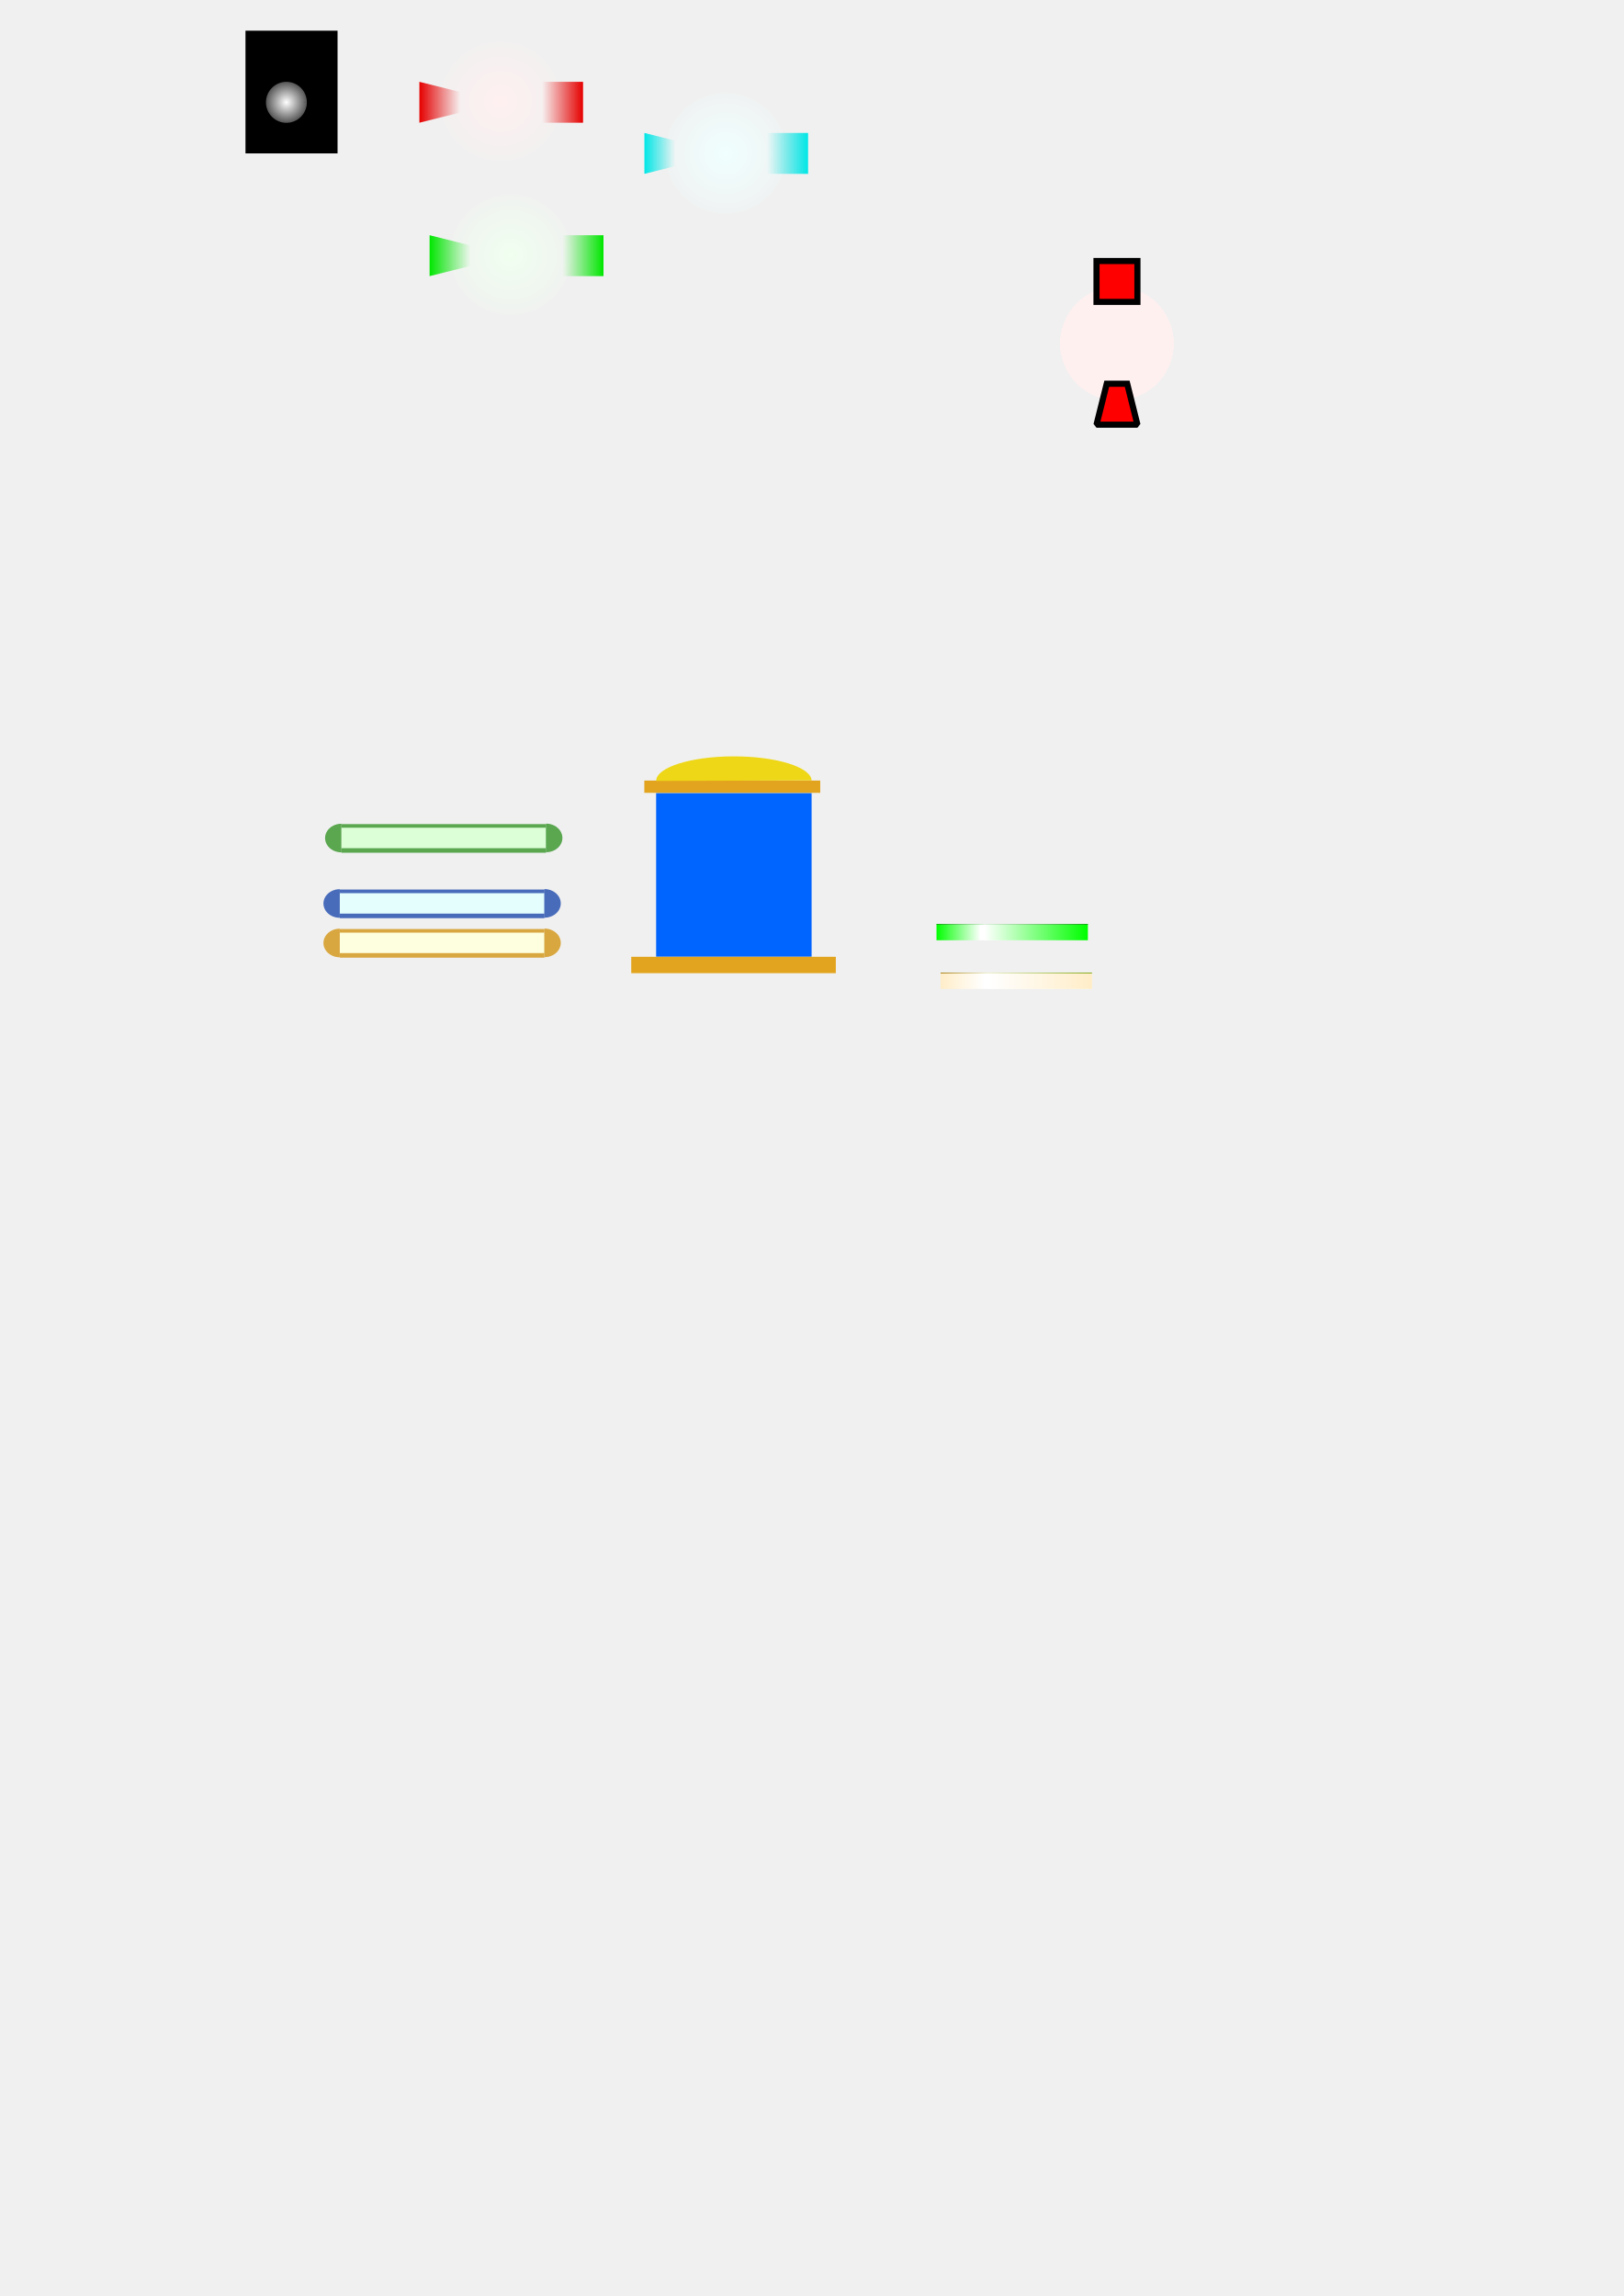
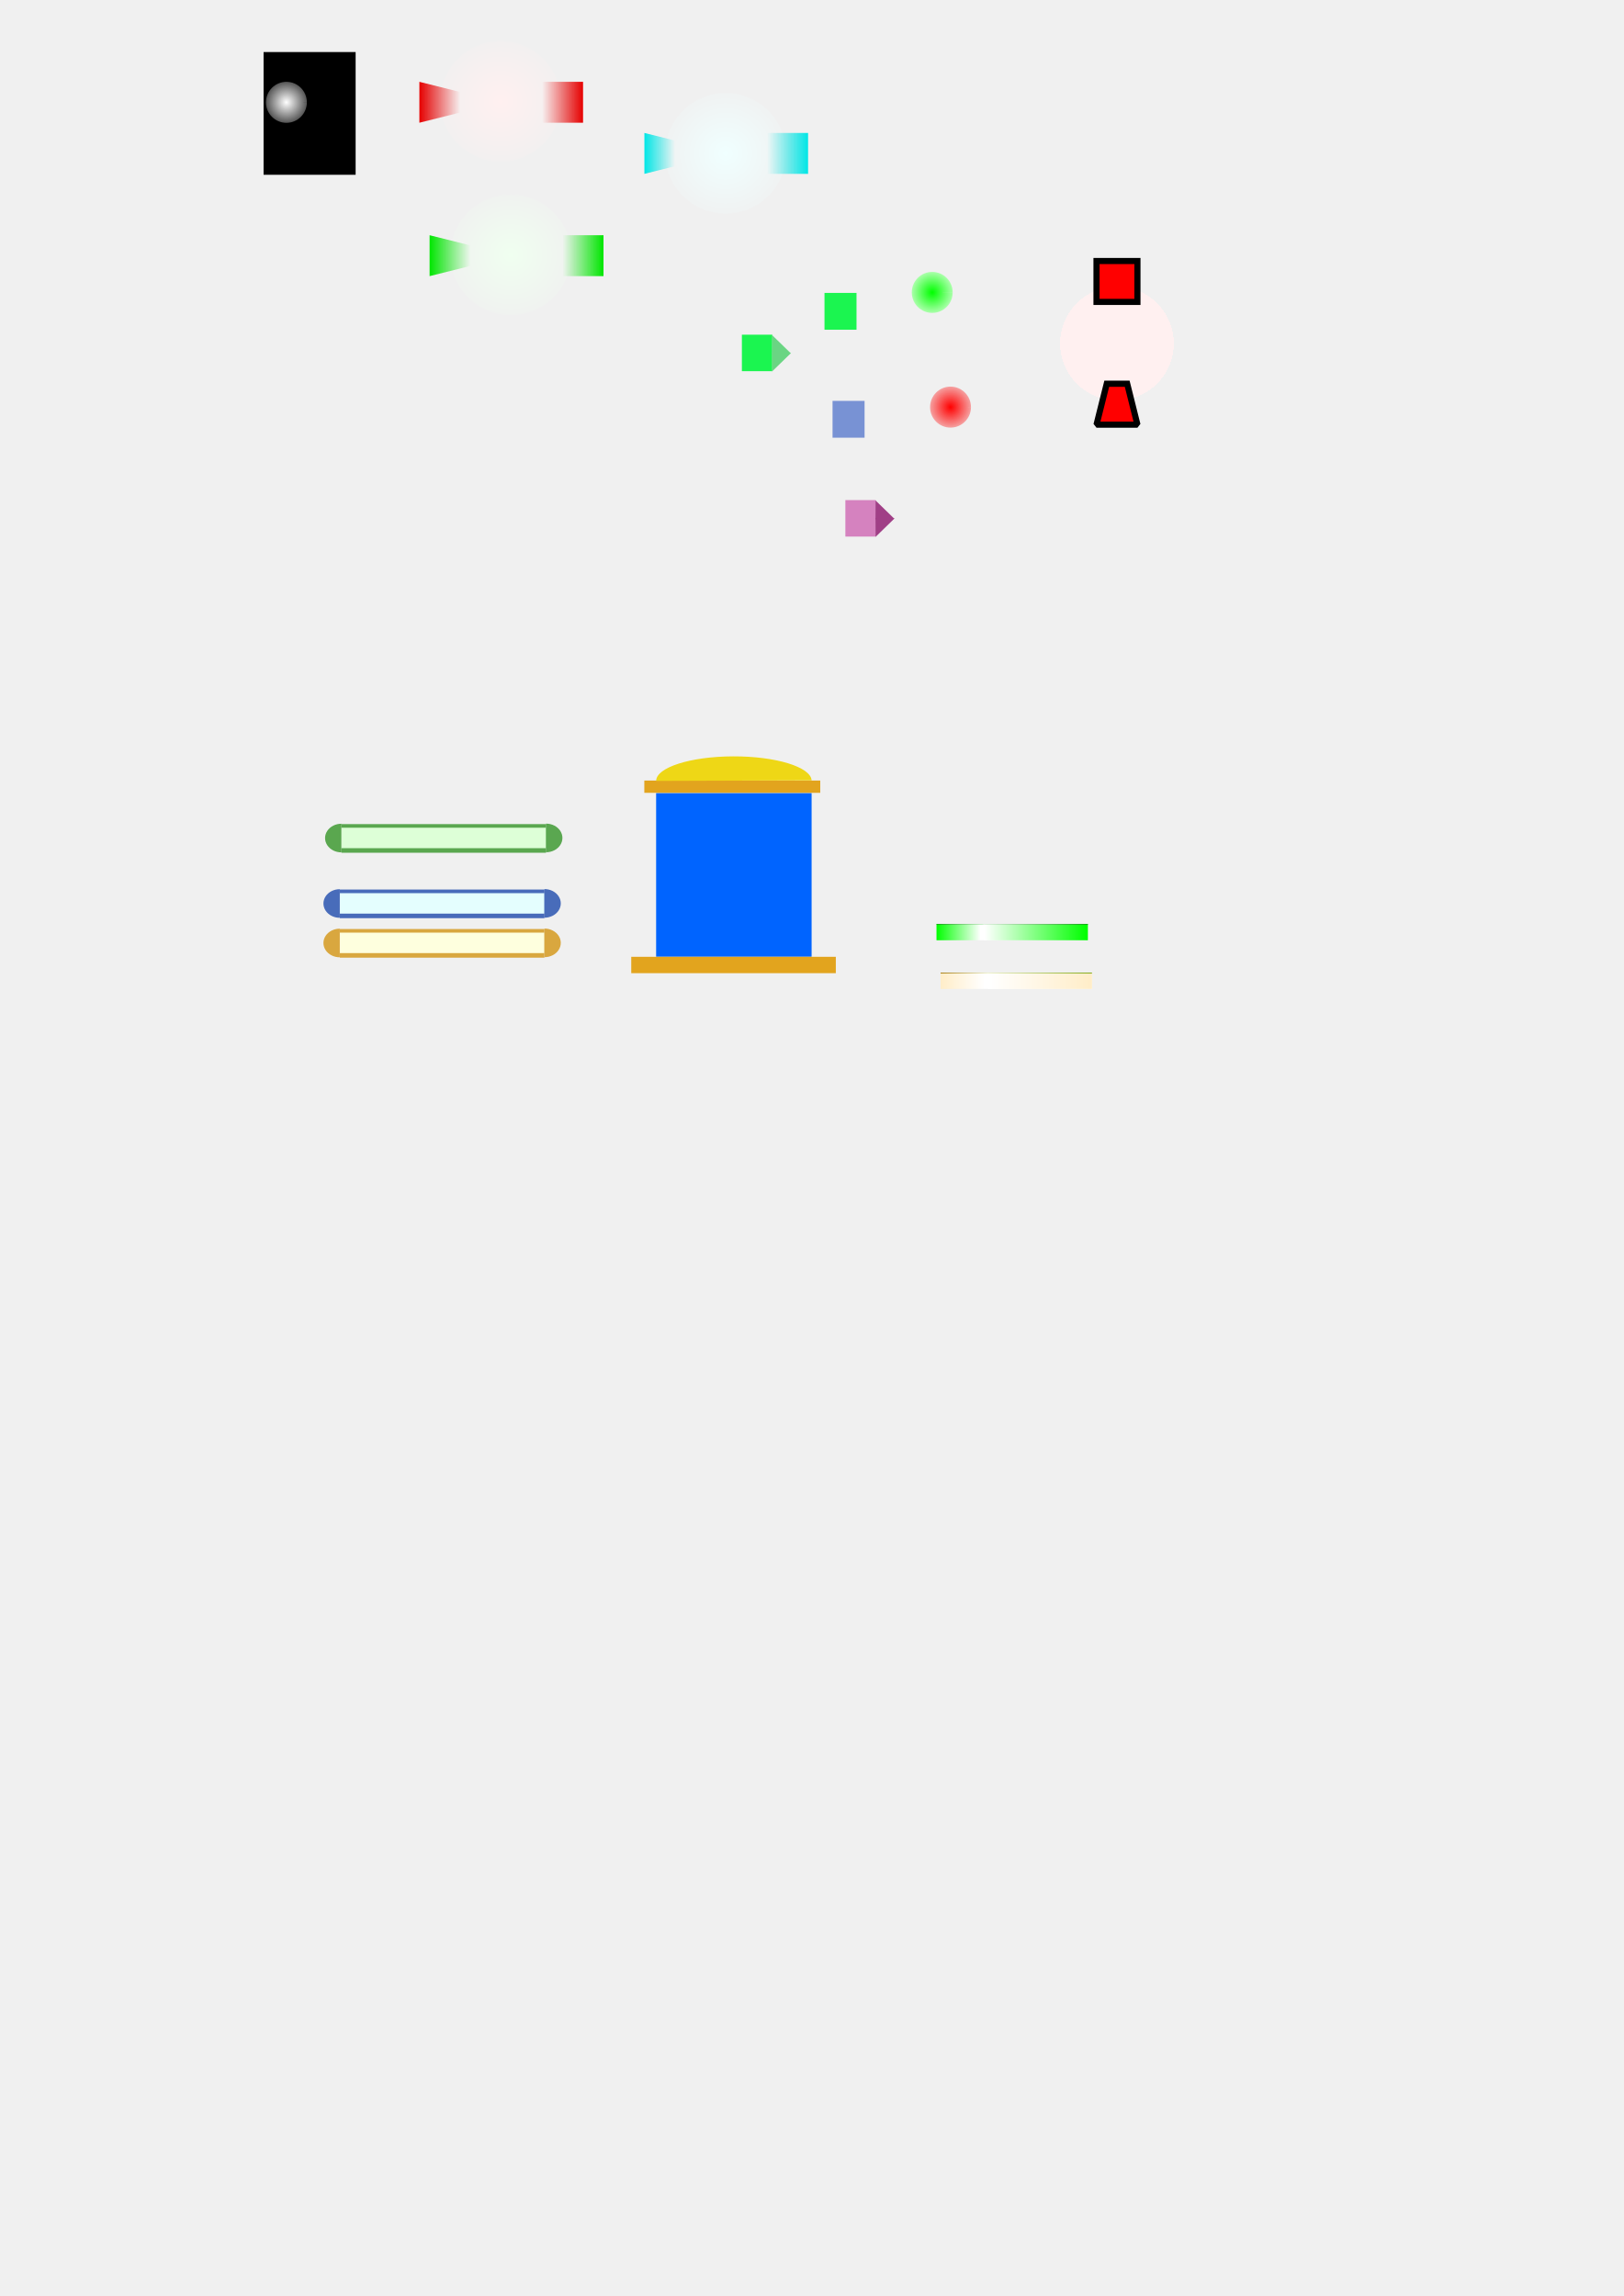
<svg xmlns="http://www.w3.org/2000/svg" xmlns:xlink="http://www.w3.org/1999/xlink" width="210mm" height="297mm" viewBox="0 0 210 297" version="1.1" id="svg8">
  <defs id="defs2">
    <linearGradient id="linearGradient902">
      <stop style="stop-color:#ffffff;stop-opacity:1;" offset="0" id="stop898" />
      <stop style="stop-color:#ffffff;stop-opacity:0;" offset="1" id="stop900" />
    </linearGradient>
    <linearGradient id="linearGradient993">
      <stop style="stop-color:#00e600;stop-opacity:1;" offset="0" id="stop989" />
      <stop style="stop-color:#00e600;stop-opacity:0;" offset="1" id="stop991" />
    </linearGradient>
    <linearGradient id="linearGradient961">
      <stop style="stop-color:#00e600;stop-opacity:1;" offset="0" id="stop957" />
      <stop style="stop-color:#00e600;stop-opacity:0;" offset="1" id="stop959" />
    </linearGradient>
    <linearGradient id="linearGradient929">
      <stop style="stop-color:#00e6e6;stop-opacity:1;" offset="0" id="stop925" />
      <stop style="stop-color:#00e6e6;stop-opacity:0;" offset="1" id="stop927" />
    </linearGradient>
    <linearGradient id="linearGradient895">
      <stop style="stop-color:#00e6e6;stop-opacity:1;" offset="0" id="stop891" />
      <stop style="stop-color:#00e0e0;stop-opacity:0" offset="1" id="stop893" />
    </linearGradient>
    <linearGradient id="linearGradient1089">
      <stop style="stop-color:#e60000;stop-opacity:1;" offset="0" id="stop1085" />
      <stop style="stop-color:#e60000;stop-opacity:0;" offset="1" id="stop1087" />
    </linearGradient>
    <linearGradient id="linearGradient1012">
      <stop style="stop-color:#e60000;stop-opacity:1;" offset="0" id="stop1008" />
      <stop style="stop-color:#e60000;stop-opacity:0;" offset="1" id="stop1010" />
    </linearGradient>
    <linearGradient id="linearGradient981">
      <stop style="stop-color:#00ff00;stop-opacity:1;" offset="0" id="stop977" />
      <stop style="stop-color:#00ff00;stop-opacity:0;" offset="1" id="stop979" />
    </linearGradient>
    <linearGradient id="linearGradient947">
      <stop style="stop-color:#ff0000;stop-opacity:1;" offset="0" id="stop943" />
      <stop style="stop-color:#ff0000;stop-opacity:0;" offset="1" id="stop945" />
    </linearGradient>
    <linearGradient id="linearGradient909">
      <stop style="stop-color:#00ffff;stop-opacity:1;" offset="0" id="stop905" />
      <stop style="stop-color:#00ffff;stop-opacity:0;" offset="1" id="stop907" />
    </linearGradient>
    <radialGradient xlink:href="#linearGradient909" id="radialGradient913" gradientUnits="userSpaceOnUse" gradientTransform="matrix(1.193773,0.01019512,-0.01010368,1.183064,-17.98481,-4.588555)" cx="93.848" cy="19.839" fx="93.848" fy="19.839" r="7.823" />
    <radialGradient xlink:href="#linearGradient947" id="radialGradient949" cx="64.749" cy="13.11" fx="64.749" fy="13.11" r="7.823" gradientTransform="matrix(1.193122,0.01525267,-0.01493665,1.168402,-12.30872,-3.195326)" gradientUnits="userSpaceOnUse" />
    <radialGradient xlink:href="#linearGradient981" id="radialGradient983" cx="66.059" cy="32.964" fx="66.059" fy="32.964" r="7.823" gradientTransform="matrix(1.194781,0.01127795,-0.01104233,1.169819,-12.50316,-6.34295)" gradientUnits="userSpaceOnUse" />
    <linearGradient xlink:href="#linearGradient1012" id="linearGradient1014" x1="75.406" y1="13.229" x2="70.115" y2="13.229" gradientUnits="userSpaceOnUse" />
    <linearGradient xlink:href="#linearGradient1089" id="linearGradient1091" x1="55.562" y1="13.229" x2="58.208" y2="13.229" gradientUnits="userSpaceOnUse" gradientTransform="matrix(1.999999,0,0,1,-56.88539,0)" />
    <linearGradient xlink:href="#linearGradient895" id="linearGradient899" gradientUnits="userSpaceOnUse" x1="104.51" y1="19.844" x2="99.219" y2="19.844" />
    <linearGradient xlink:href="#linearGradient929" id="linearGradient931" x1="83.344" y1="19.844" x2="87.312" y2="19.844" gradientUnits="userSpaceOnUse" />
    <linearGradient xlink:href="#linearGradient961" id="linearGradient963" x1="78.052" y1="33.073" x2="72.76" y2="33.073" gradientUnits="userSpaceOnUse" />
    <linearGradient xlink:href="#linearGradient993" id="linearGradient995" x1="55.562" y1="33.073" x2="60.854" y2="33.073" gradientUnits="userSpaceOnUse" />
    <radialGradient xlink:href="#linearGradient902" id="radialGradient904" cx="37.042" cy="13.237" fx="37.042" fy="13.237" r="2.646" gradientTransform="matrix(1.499999,-1.7263886e-6,1.7167694e-6,1.502868,-18.52083,-6.656276)" gradientUnits="userSpaceOnUse" />
    <linearGradient id="linearGradient2925">
      <stop id="stop2921" offset="0" style="stop-color:#00ff00;stop-opacity:1;" />
      <stop id="stop2923" offset="1" style="stop-color:#ffffff;stop-opacity:1" />
    </linearGradient>
    <linearGradient id="linearGradient3025">
      <stop id="stop3021" offset="0" style="stop-color:#00a000;stop-opacity:1" />
      <stop id="stop3023" offset="1" style="stop-color:#c8f0c8;stop-opacity:1" />
    </linearGradient>
    <linearGradient id="linearGradient3057">
      <stop style="stop-color:#dcf0dc;stop-opacity:1" offset="0" id="stop3053" />
      <stop style="stop-color:#00a000;stop-opacity:1" offset="1" id="stop3055" />
    </linearGradient>
    <linearGradient id="linearGradient4729">
      <stop style="stop-color:#ffedc8;stop-opacity:1" offset="0" id="stop4725" />
      <stop style="stop-color:#ffffff;stop-opacity:1" offset="1" id="stop4727" />
    </linearGradient>
    <linearGradient id="linearGradient4741">
      <stop style="stop-color:#a07300;stop-opacity:1" offset="0" id="stop4737" />
      <stop style="stop-color:#edf0c8;stop-opacity:1" offset="1" id="stop4739" />
    </linearGradient>
    <linearGradient id="linearGradient4747">
      <stop id="stop4743" offset="0" style="stop-color:#edf0c8;stop-opacity:1" />
      <stop id="stop4745" offset="1" style="stop-color:#73a000;stop-opacity:1" />
    </linearGradient>
    <linearGradient xlink:href="#linearGradient4729" id="linearGradient1231" gradientUnits="userSpaceOnUse" gradientTransform="matrix(0.7492036,0,0,0.288417,30.11317,-165.8038)" x1="87.114" y1="155.707" x2="91.017" y2="155.707" />
    <linearGradient xlink:href="#linearGradient4729" id="linearGradient1233" gradientUnits="userSpaceOnUse" gradientTransform="matrix(0.5154145,0,0,0.288417,53.61873,76.04374)" x1="100.423" y1="155.327" x2="87.262" y2="155.327" />
    <linearGradient xlink:href="#linearGradient4741" id="linearGradient1235" gradientUnits="userSpaceOnUse" gradientTransform="matrix(0.7492036,0,0,0.288417,30.11316,76.04374)" x1="87.114" y1="153.921" x2="91.304" y2="153.921" />
    <linearGradient xlink:href="#linearGradient4747" id="linearGradient1237" gradientUnits="userSpaceOnUse" gradientTransform="matrix(1.660778,0,0,0.288417,-46.19653,76.04374)" x1="87.114" y1="153.921" x2="91.304" y2="153.921" />
    <linearGradient xlink:href="#linearGradient2925" id="linearGradient1279" gradientUnits="userSpaceOnUse" gradientTransform="matrix(0.7492036,0,0,0.288417,27.46732,-168.0031)" x1="87.114" y1="155.707" x2="91.017" y2="155.707" />
    <linearGradient xlink:href="#linearGradient2925" id="linearGradient1281" gradientUnits="userSpaceOnUse" gradientTransform="matrix(0.5154145,0,0,0.288417,50.97287,78.24309)" x1="100.423" y1="155.327" x2="87.262" y2="155.327" />
    <linearGradient xlink:href="#linearGradient3025" id="linearGradient1283" gradientUnits="userSpaceOnUse" gradientTransform="matrix(0.7492036,0,0,0.288417,27.46732,78.24309)" x1="87.114" y1="153.921" x2="91.304" y2="153.921" />
    <linearGradient xlink:href="#linearGradient3057" id="linearGradient1285" gradientUnits="userSpaceOnUse" gradientTransform="matrix(1.660778,0,0,0.288417,-48.84237,78.24309)" x1="87.114" y1="153.921" x2="91.304" y2="153.921" />
+     <radialGradient xlink:href="#linearGradient947" id="radialGradient904-3" cx="37.042" cy="13.237" fx="37.042" fy="13.237" r="2.646" gradientTransform="matrix(1.499999,-1.7263886e-6,1.7167694e-6,1.502868,67.37228,32.77)" gradientUnits="userSpaceOnUse" />
+     <radialGradient xlink:href="#linearGradient2925" id="radialGradient904-3-5" cx="37.042" cy="13.237" fx="37.042" fy="13.237" r="2.646" gradientTransform="matrix(1.499999,-1.7263886e-6,1.7167694e-6,1.502868,65.00816,17.93305)" gradientUnits="userSpaceOnUse" />
  </defs>
  <g id="layer2" />
  <g id="layer1">
-     <rect style="fill:#000000;fill-opacity:1;stroke-width:0.265" id="rect906" width="11.906" height="15.875" x="31.75" y="3.969" />
+     <rect style="fill:#000000;fill-opacity:1;stroke-width:0.265" id="rect906" width="11.906" height="15.875" x="34.088" y="6.733" />
    <rect style="opacity:1;fill:url(#linearGradient1014);fill-opacity:1;stroke:none;stroke-width:0.231;stroke-miterlimit:1.6;stroke-dasharray:none;stroke-opacity:1" id="rect985" width="5.292" height="5.292" x="70.115" y="10.583" ry="0" />
    <ellipse style="mix-blend-mode:lighten;fill:url(#radialGradient913);fill-opacity:1;fill-rule:evenodd;stroke:none;stroke-width:0.202;stroke-miterlimit:1.6;stroke-dasharray:none;stroke-opacity:1" id="path10-5" cx="93.848" cy="19.839" rx="7.823" ry="7.808" />
    <ellipse style="mix-blend-mode:lighten;fill:url(#radialGradient983);fill-opacity:1;fill-rule:evenodd;stroke:none;stroke-width:0.202;stroke-miterlimit:1.6;stroke-dasharray:none;stroke-opacity:1" id="path10-5-7" cx="66.059" cy="32.964" rx="7.823" ry="7.808" />
    <ellipse style="mix-blend-mode:lighten;fill:url(#radialGradient949);fill-opacity:1;fill-rule:evenodd;stroke:none;stroke-width:0.202;stroke-miterlimit:1.6;stroke-dasharray:none;stroke-opacity:1" id="path10-5-2" cx="64.749" cy="13.11" rx="7.823" ry="7.808" />
    <path style="fill:#eb0000;fill-opacity:0;stroke:none;stroke-width:0.265;stroke-linecap:butt;stroke-linejoin:miter;stroke-miterlimit:4;stroke-dasharray:none;stroke-opacity:1" d="m 56.885,10.583 2.646,1.323 v 2.646 L 56.885,15.875 Z" id="path1053" />
    <path style="fill:#170000;fill-opacity:0;stroke:none;stroke-width:0.265px;stroke-linecap:butt;stroke-linejoin:miter;stroke-opacity:1" d="m 56.885,10.583 2.646,1.323 v 2.646 L 56.885,15.875 v -5.292" id="path1055" />
    <path style="fill:#d70000;fill-opacity:0;stroke:none;stroke-width:0.265;stroke-linecap:butt;stroke-linejoin:miter;stroke-miterlimit:4;stroke-dasharray:none;stroke-opacity:1" d="m 56.885,10.583 2.646,1.323 v 2.646 L 56.885,15.875 Z" id="path1057" />
    <path style="fill:url(#linearGradient1091);fill-opacity:1;stroke:none;stroke-width:0.374px;stroke-linecap:butt;stroke-linejoin:miter;stroke-opacity:1" d="m 54.24,10.583 5.292,1.323 v 2.646 L 54.24,15.875 Z" id="path1083" />
    <rect style="opacity:1;fill:url(#linearGradient899);fill-opacity:1;stroke:none;stroke-width:0.231;stroke-miterlimit:1.6;stroke-dasharray:none;stroke-opacity:1" id="rect985-5" width="5.292" height="5.292" x="99.219" y="17.198" ry="0" />
    <path style="fill:url(#linearGradient931);fill-opacity:1;stroke:none;stroke-width:0.374px;stroke-linecap:butt;stroke-linejoin:miter;stroke-opacity:1" d="m 83.344,17.198 5.292,1.323 v 2.646 l -5.292,1.323 z" id="path1083-2" />
    <rect style="opacity:1;fill:url(#linearGradient963);fill-opacity:1;stroke:none;stroke-width:0.231;stroke-miterlimit:1.6;stroke-dasharray:none;stroke-opacity:1" id="rect985-5-7" width="5.292" height="5.292" x="72.76" y="30.427" ry="0" />
    <path style="fill:url(#linearGradient995);fill-opacity:1;stroke:none;stroke-width:0.374px;stroke-linecap:butt;stroke-linejoin:miter;stroke-opacity:1" d="M 55.562,30.427 60.854,31.75 v 2.646 L 55.562,35.719 Z" id="path1083-2-6" />
    <path style="fill:url(#radialGradient904);fill-opacity:1;stroke-width:0.151" id="path887" d="m 39.688,13.237 a 2.646,2.653 0 0 1 -2.644,2.653 2.646,2.653 0 0 1 -2.648,-2.65 2.646,2.653 0 0 1 2.64,-2.657 2.646,2.653 0 0 1 2.652,2.646 l -2.646,0.008 z" />
    <g style="opacity:1" transform="matrix(1.946234,0,0,2.122907,-63.97866,-129.8155)" id="g4763">
      <rect transform="scale(1,-1)" y="-121.41" x="95.379" height="0.973" width="10.06" id="rect2919-5" style="fill:url(#linearGradient1231);fill-opacity:1;stroke:none;stroke-width:0.03;stroke-miterlimit:4;stroke-dasharray:none" />
      <rect style="fill:url(#linearGradient1233);fill-opacity:1;stroke:none;stroke-width:0.025;stroke-miterlimit:4;stroke-dasharray:none" id="rect2919-1-6" width="6.921" height="0.973" x="98.519" y="120.437" />
      <path id="path3019-1" d="m 95.379,120.437 h 3.139" style="fill:none;stroke:url(#linearGradient1235);stroke-width:0.05;stroke-linecap:butt;stroke-linejoin:miter;stroke-miterlimit:4;stroke-dasharray:none;stroke-opacity:1" />
      <path style="fill:none;stroke:url(#linearGradient1237);stroke-width:0.05;stroke-linecap:butt;stroke-linejoin:miter;stroke-miterlimit:4;stroke-dasharray:none;stroke-opacity:1" d="m 98.481,120.437 h 6.959" id="path3019-3-3" />
    </g>
    <g style="opacity:1" transform="matrix(1.946234,0,0,2.122901,-59.35839,-140.7826)" id="g3920-9">
      <rect style="fill:url(#linearGradient1279);fill-opacity:1;stroke:none;stroke-width:0.03;stroke-miterlimit:4;stroke-dasharray:none" id="rect2919-5-44" width="10.06" height="0.973" x="92.733" y="-123.61" transform="scale(1,-1)" />
      <rect y="122.637" x="95.873" height="0.973" width="6.921" id="rect2919-1-6-2" style="fill:url(#linearGradient1281);fill-opacity:1;stroke:none;stroke-width:0.025;stroke-miterlimit:4;stroke-dasharray:none" />
      <path style="fill:none;stroke:url(#linearGradient1283);stroke-width:0.05;stroke-linecap:butt;stroke-linejoin:miter;stroke-miterlimit:4;stroke-dasharray:none;stroke-opacity:1" d="m 92.733,122.637 h 3.139" id="path3019-1-3" />
      <path id="path3019-3-3-8" d="m 95.835,122.637 h 6.959" style="fill:none;stroke:url(#linearGradient1285);stroke-width:0.05;stroke-linecap:butt;stroke-linejoin:miter;stroke-miterlimit:4;stroke-dasharray:none;stroke-opacity:1" />
    </g>
    <g id="g1306">
      <rect style="fill:#0033a2;fill-opacity:0.702;stroke-width:0.045" id="rect1039-4" width="26.458" height="3.704" x="43.954" y="115.067" />
      <path transform="rotate(90)" id="path1037" style="opacity:0.7;fill:#0033a3;fill-opacity:1;stroke-width:0.037" d="m 118.724,-43.948 a 1.852,2.117 0 0 1 -0.926,1.833 1.852,2.117 0 0 1 -1.852,0 1.852,2.117 0 0 1 -0.926,-1.833 h 1.852 z" />
      <rect transform="scale(1,-1)" y="-118.181" x="43.954" height="2.646" width="26.458" id="rect1039" style="fill:#e4fefe;fill-opacity:1;stroke-width:0.038" />
      <path style="opacity:0.7;fill:#0033a3;fill-opacity:1;stroke-width:0.037" id="path1037-7" transform="rotate(-90)" d="m -115.006,70.412 a 1.852,2.117 0 0 1 -0.926,1.833 1.852,2.117 0 0 1 -1.852,0 1.852,2.117 0 0 1 -0.926,-1.833 h 1.852 z" />
    </g>
    <g id="g1312">
      <rect y="120.175" x="43.954" height="3.704" width="26.458" id="rect1039-4-5" style="fill:#d9a73f;fill-opacity:1;stroke-width:0.045" />
      <path style="fill:#d9a73f;fill-opacity:1;stroke-width:0.037" id="path1037-72" transform="rotate(90)" d="m 123.832,-43.948 a 1.852,2.117 0 0 1 -0.926,1.833 1.852,2.117 0 0 1 -1.852,0 1.852,2.117 0 0 1 -0.926,-1.833 h 1.852 z" />
      <rect style="fill:#feffde;fill-opacity:1;stroke-width:0.038" id="rect1039-1" width="26.458" height="2.646" x="43.954" y="-123.288" transform="scale(1,-1)" />
      <path transform="rotate(-90)" id="path1037-7-2" style="fill:#d9a73f;fill-opacity:1;stroke-width:0.037" d="m -120.113,70.412 a 1.852,2.117 0 0 1 -0.926,1.833 1.852,2.117 0 0 1 -1.852,0 1.852,2.117 0 0 1 -0.926,-1.833 h 1.852 z" />
    </g>
    <g id="g1228" transform="matrix(1,0,0,1.000201,0,-0.02249711)">
      <rect style="opacity:1;fill:#0064ff;fill-opacity:1;stroke:none;stroke-width:0.099;stroke-miterlimit:4;stroke-dasharray:none;stroke-opacity:1" id="rect4902" width="20.108" height="21.167" x="84.859" y="102.589" />
      <rect style="opacity:1;fill:#e2a41e;fill-opacity:1;stroke:none;stroke-width:0.116;stroke-miterlimit:4;stroke-dasharray:none;stroke-opacity:1" id="rect4890" width="22.754" height="1.587" x="83.333" y="100.971" />
      <rect style="fill:#ffffff;fill-opacity:1;stroke:none;stroke-width:0.099;stroke-miterlimit:4;stroke-dasharray:none;stroke-opacity:1" id="rect4900" width="1.1685403e-05" height="3.904" x="84.818" y="102.768" />
      <rect y="123.765" x="81.642" height="2.117" width="26.458" id="rect4890-5" style="opacity:1;fill:#e2a41e;fill-opacity:1;stroke:none;stroke-width:0.145;stroke-miterlimit:4;stroke-dasharray:none;stroke-opacity:1" />
      <path style="opacity:1;fill:#eed716;fill-opacity:1;stroke:none;stroke-width:0.093;stroke-miterlimit:4;stroke-dasharray:none;stroke-opacity:1" id="path4929" transform="scale(-1)" d="m -84.864,-101.017 a 10.055,3.175 0 0 1 -9.945,3.175 10.055,3.175 0 0 1 -10.163,-3.105" />
    </g>
    <rect style="fill:#1a870a;fill-opacity:0.702;stroke-width:1;stroke-miterlimit:4;stroke-dasharray:none" id="rect1039-4-1" width="26.458" height="3.704" x="44.165" y="106.603" />
    <path d="m 110.259,-44.159 a 1.852,2.117 0 0 1 -0.926,1.833 1.852,2.117 0 0 1 -1.852,-1e-6 1.852,2.117 0 0 1 -0.926,-1.833 h 1.852 z" transform="rotate(90)" id="path1037-2" style="fill:#1a870b;fill-opacity:0.702;stroke-width:1;stroke-miterlimit:4;stroke-dasharray:none" />
    <rect transform="scale(1,-1)" y="-109.716" x="44.165" height="2.646" width="26.458" id="rect1039-9" style="fill:#ddffd7;fill-opacity:1;stroke-width:1;stroke-miterlimit:4;stroke-dasharray:none" />
    <path d="m -106.541,70.623 a 1.852,2.117 0 0 1 -0.926,1.833 1.852,2.117 0 0 1 -1.852,0 1.852,2.117 0 0 1 -0.926,-1.833 h 1.852 z" style="opacity:0.7;fill:#19870c;fill-opacity:1;stroke-width:1;stroke-miterlimit:4;stroke-dasharray:none" id="path1037-7-1" transform="rotate(-90)" />
    <g id="g960">
      <ellipse transform="rotate(-90)" style="mix-blend-mode:lighten;fill:#ff0000;fill-opacity:1;fill-rule:evenodd;stroke:#000000;stroke-width:0.794;stroke-miterlimit:1.6;stroke-dasharray:none;stroke-opacity:1" id="path10-5-75" cx="-44.427" cy="144.457" rx="7.823" ry="7.808" />
      <rect transform="rotate(-90)" style="fill:#ff0000;fill-opacity:1;stroke:#000000;stroke-width:0.794;stroke-miterlimit:1.6;stroke-dasharray:none;stroke-opacity:1" id="rect985-5-2" width="5.292" height="5.292" x="-39.056" y="141.816" ry="0" />
-       <path style="fill:#ff0000;fill-opacity:1;stroke:#000000;stroke-width:0.794;stroke-linecap:butt;stroke-linejoin:miter;stroke-opacity:1;stroke-miterlimit:1.6;stroke-dasharray:none" d="m 141.816,54.931 1.323,-5.292 h 2.646 l 1.323,5.292 z" id="path1083-2-3" />
+       <path style="fill:#ff0000;fill-opacity:1;stroke:#000000;stroke-width:0.794;stroke-linecap:butt;stroke-linejoin:miter;stroke-miterlimit:1.6;stroke-dasharray:none;stroke-opacity:1" d="m 141.816,54.931 1.323,-5.292 h 2.646 l 1.323,5.292 z" id="path1083-2-3" />
+     </g>
+     <path style="fill:url(#radialGradient904-3);fill-opacity:1;stroke-width:0.151" id="path887-5" d="m 125.581,52.663 a 2.646,2.653 0 0 1 -2.644,2.653 2.646,2.653 0 0 1 -2.648,-2.65 2.646,2.653 0 0 1 2.64,-2.657 2.646,2.653 0 0 1 2.651,2.646 l -2.646,0.008 z" />
+     <g id="g984" transform="matrix(1.043478,0,0,0.9999683,11.55285,-11.67507)">
+       <rect style="fill:#7892d4;fill-opacity:1;stroke-width:0.282" id="rect978" width="3.969" height="4.762" x="92.119" y="63.533" />
+       <circle style="fill:#2356db;fill-opacity:1;stroke-width:0.209" id="path980" d="m -63.533,96.111 a 2.381,2.093 0 0 1 -1.198,1.816 2.381,2.093 0 0 1 -2.389,-0.012 2.381,2.093 0 0 1 -1.175,-1.828 l 2.381,0.024 z" transform="rotate(-90)" />
+     </g>
+     <g id="g1013" transform="matrix(0.9293138,0,0,0.9908541,7.95297,0.6134364)">
+       <rect style="fill:#d582bf;fill-opacity:1;stroke-width:0.233" id="rect986" width="4.233" height="4.762" x="109.094" y="64.669" />
+       <g id="g1007" transform="matrix(0.6623923,0,0,0.9244812,37.93539,4.916132)">
+         <path style="fill:#a03f86;fill-opacity:1;stroke:none;stroke-width:0.265px;stroke-linecap:butt;stroke-linejoin:miter;stroke-opacity:1" d="m 113.764,69.833 -0.015,-2.691 3.993,0.087 z" id="path988" />
+         <path style="fill:#a03f86;fill-opacity:1;stroke:none;stroke-width:0.265px;stroke-linecap:butt;stroke-linejoin:miter;stroke-opacity:1" d="m 113.763,64.681 -0.015,2.691 3.993,-0.087 z" id="path988-3" />
+       </g>
+     </g>
+     <path style="fill:url(#radialGradient904-3-5);fill-opacity:1;stroke-width:0.151" id="path887-5-9" d="m 123.216,37.826 a 2.646,2.653 0 0 1 -2.644,2.653 2.646,2.653 0 0 1 -2.648,-2.65 2.646,2.653 0 0 1 2.64,-2.657 2.646,2.653 0 0 1 2.652,2.646 l -2.646,0.008 z" />
+     <g id="g1064">
+       <rect style="fill:#1bf550;fill-opacity:1;stroke-width:0.288" id="rect978-2" width="4.141" height="4.762" x="106.635" y="37.89" />
+       <circle style="fill:#6ad583;fill-opacity:1;stroke-width:0.213" id="path980-7" transform="rotate(-90)" d="m -37.891,110.801 a 2.381,2.184 0 0 1 -1.198,1.895 2.381,2.184 0 0 1 -2.389,-0.013 2.381,2.184 0 0 1 -1.175,-1.908 l 2.381,0.025 z" />
+     </g>
+     <g id="g1101">
+       <rect style="fill:#1bf550;fill-opacity:1;stroke-width:0.223" id="rect986-9" width="3.934" height="4.719" x="95.951" y="43.294" />
+       <g id="g1007-3" transform="matrix(0.6155704,0,0,0.916026,29.82236,-15.91254)" style="fill:#6ad583;fill-opacity:1">
+         <path style="fill:#6ad583;fill-opacity:1;stroke:none;stroke-width:0.265px;stroke-linecap:butt;stroke-linejoin:miter;stroke-opacity:1" d="m 113.764,69.833 -0.015,-2.691 3.993,0.087 z" id="path988-6" />
+         <path style="fill:#6ad583;fill-opacity:1;stroke:none;stroke-width:0.265px;stroke-linecap:butt;stroke-linejoin:miter;stroke-opacity:1" d="m 113.763,64.681 -0.015,2.691 3.993,-0.087 z" id="path988-3-0" />
+       </g>
    </g>
  </g>
</svg>
